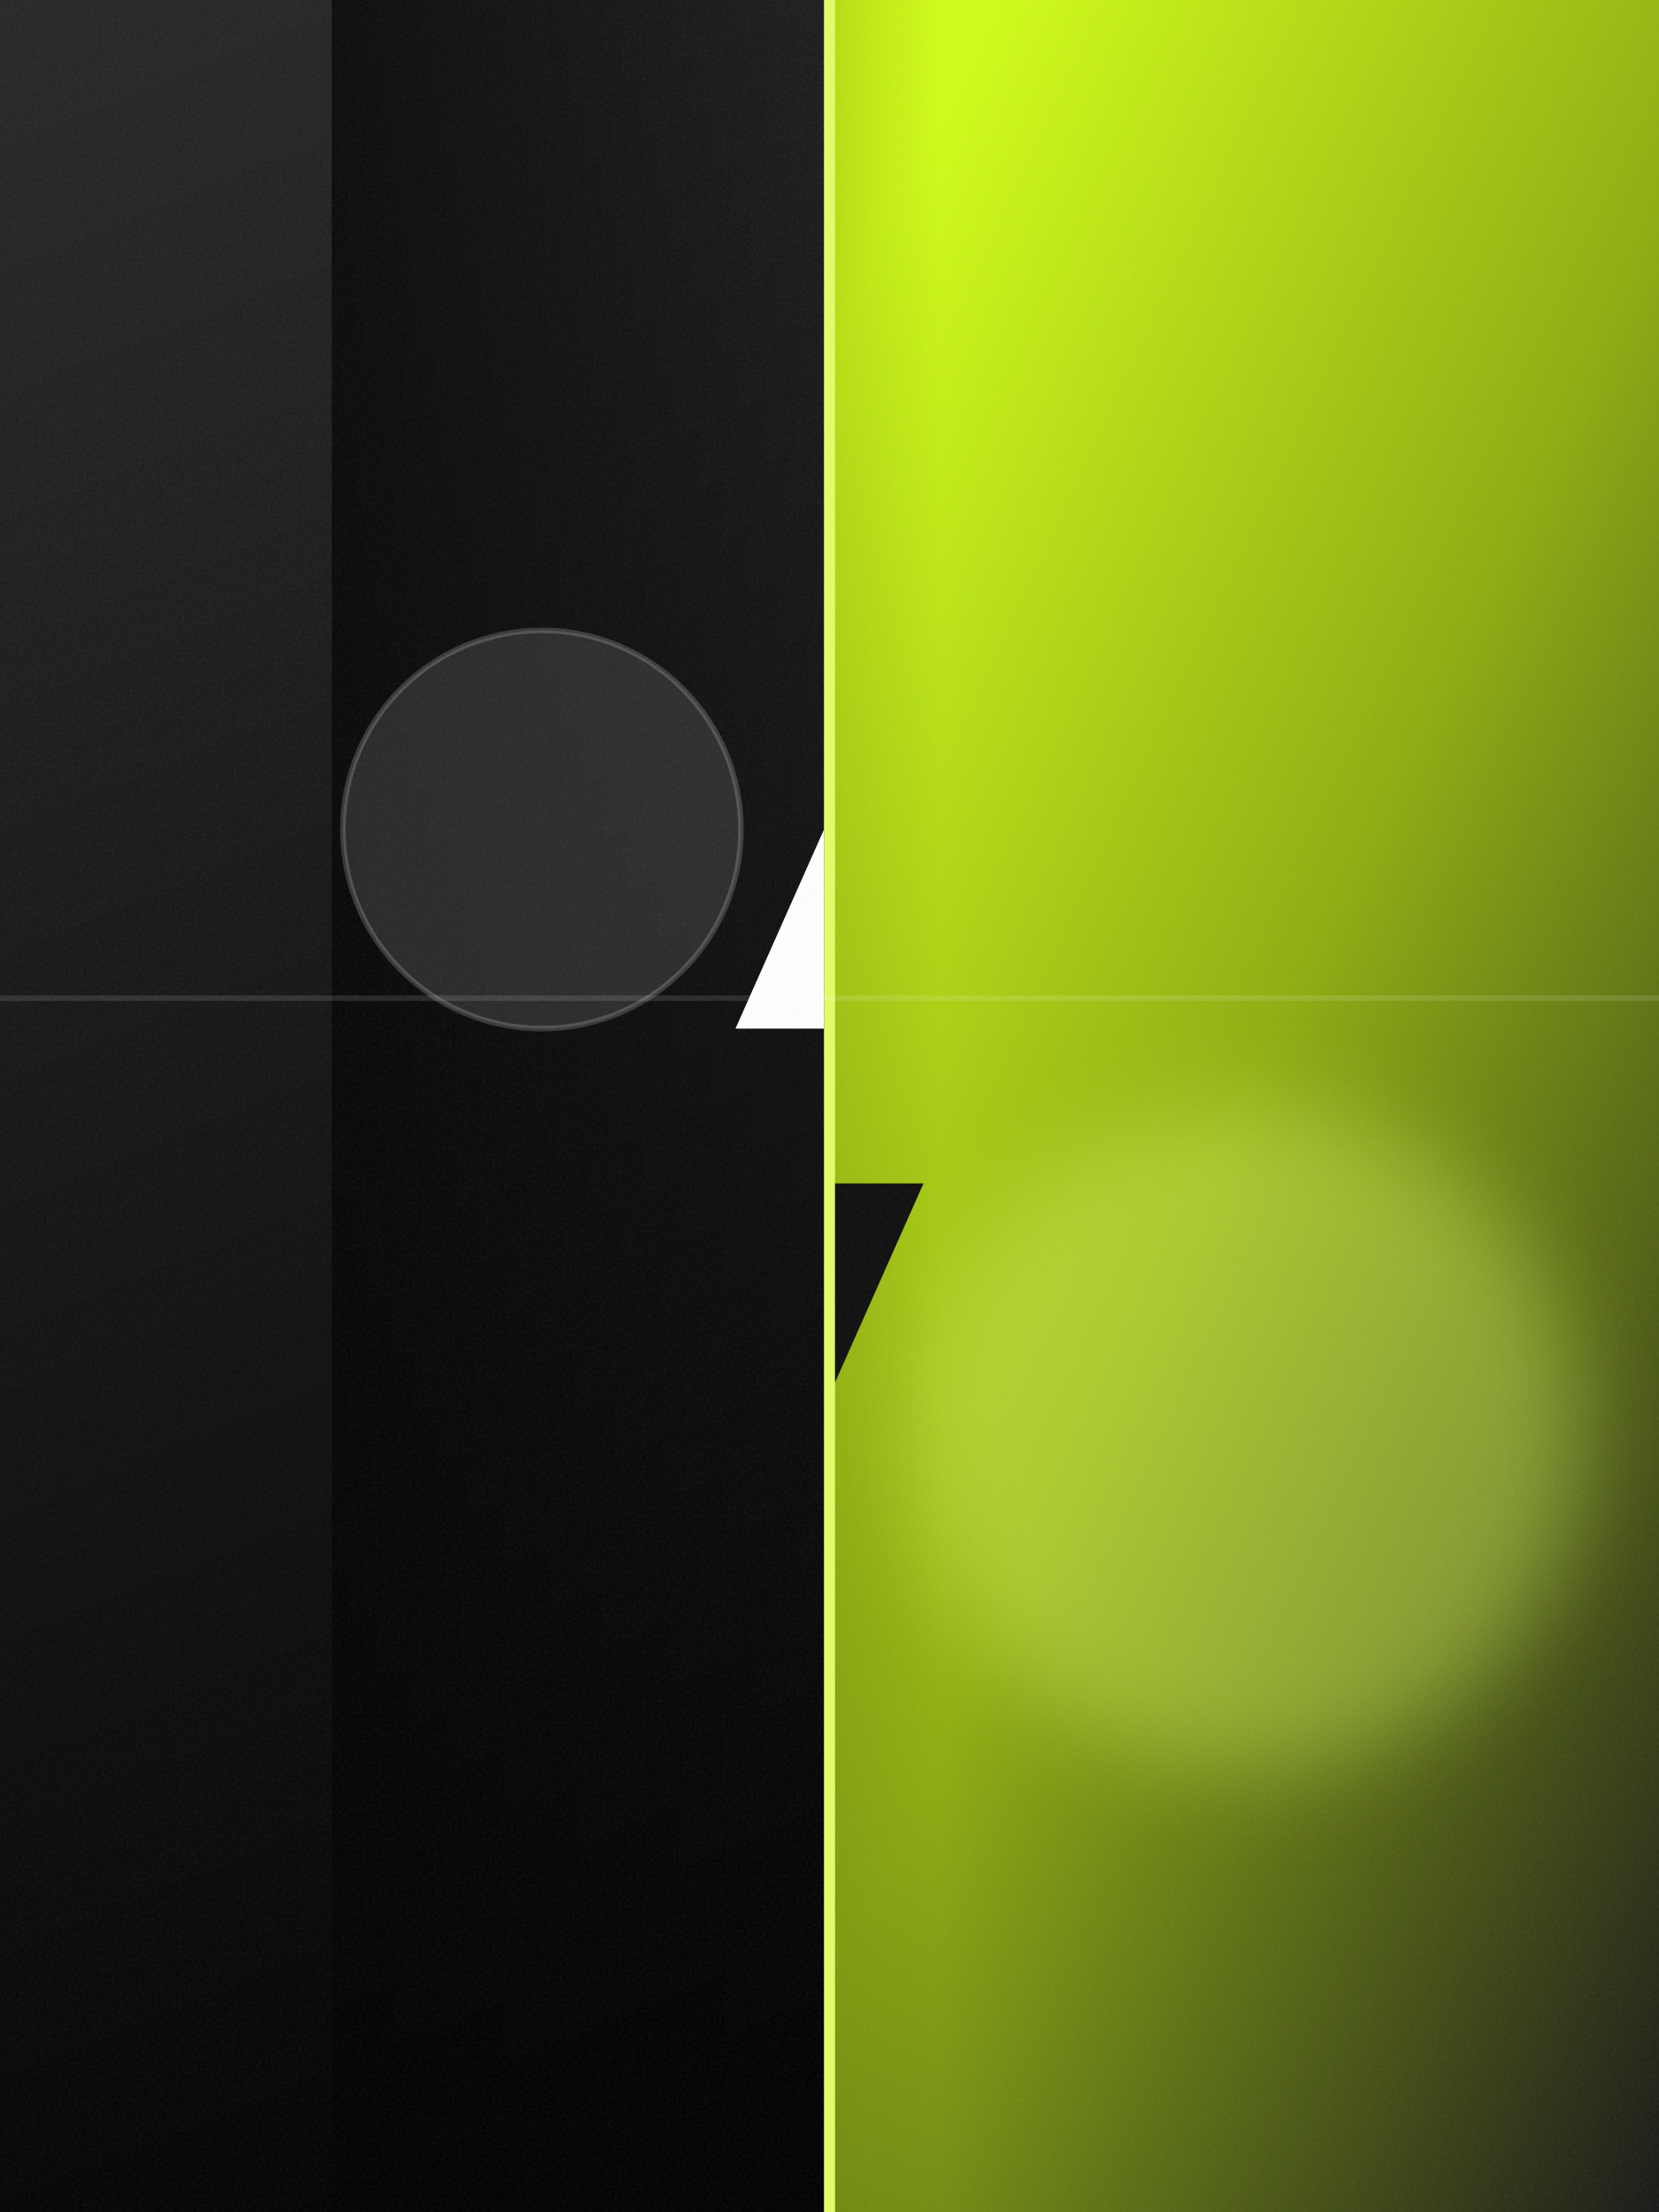
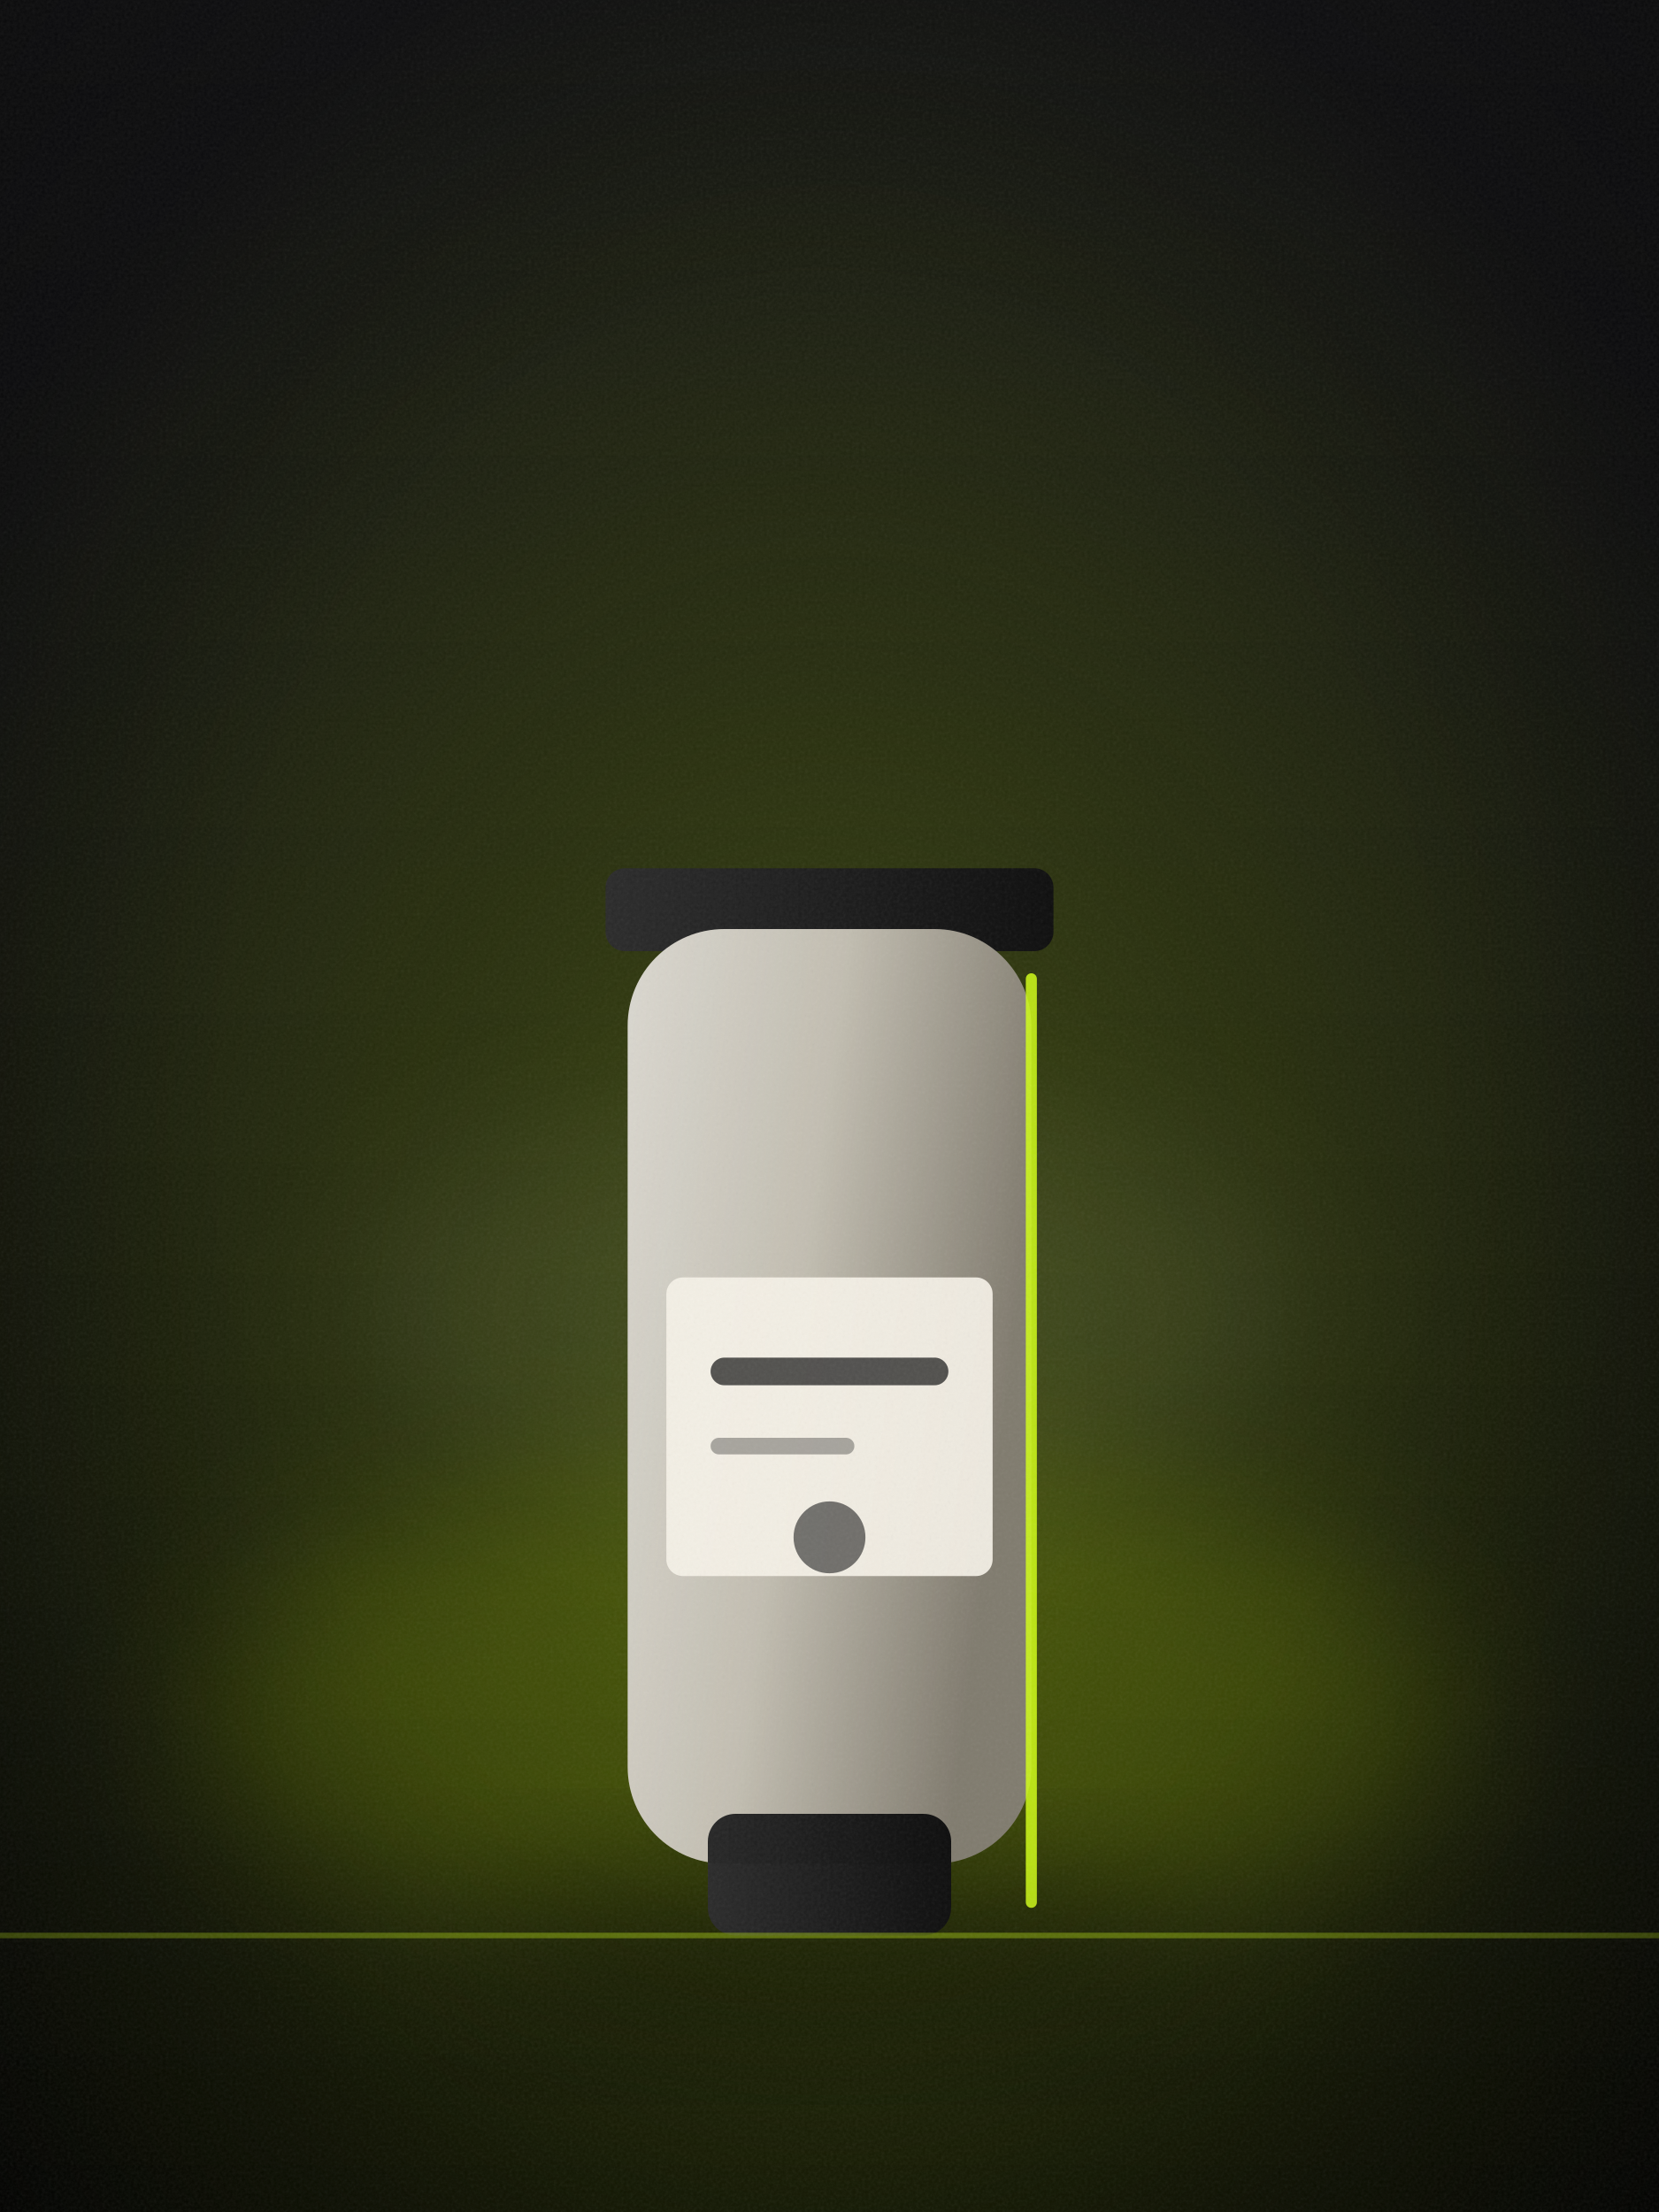
- <svg xmlns="http://www.w3.org/2000/svg" viewBox="0 0 600 800" width="600" height="800" role="img" aria-label="Split first-to-last frame transition with a lime divider">
+ <svg xmlns="http://www.w3.org/2000/svg" viewBox="0 0 600 800" width="600" height="800" role="img" aria-label="Product rising through soft haze with a rim light">
  <defs>
-     <linearGradient id="left" x1="0" y1="0" x2="0.3" y2="1">
-       <stop offset="0" stop-color="#272727" />
+     <linearGradient id="bg" x1="0" y1="0" x2="0" y2="1">
+       <stop offset="0" stop-color="#101012" />
+       <stop offset="0.5" stop-color="#0a0a0b" />
      <stop offset="1" stop-color="#000000" />
    </linearGradient>
-     <linearGradient id="right" x1="0.2" y1="0" x2="1" y2="1">
-       <stop offset="0" stop-color="#d1fe17" />
-       <stop offset="0.45" stop-color="#8ead10" />
-       <stop offset="1" stop-color="#171717" />
+     <linearGradient id="tube" x1="0" y1="0" x2="1" y2="0.3">
+       <stop offset="0" stop-color="#f2efe6" />
+       <stop offset="0.5" stop-color="#d7d2c4" />
+       <stop offset="1" stop-color="#8e887a" />
    </linearGradient>
-     <linearGradient id="fade" x1="0" y1="0" x2="1" y2="0">
-       <stop offset="0" stop-color="#000000" stop-opacity="0.7" />
-       <stop offset="1" stop-color="#000000" stop-opacity="0" />
+     <linearGradient id="cap" x1="0" y1="0" x2="1" y2="0">
+       <stop offset="0" stop-color="#2a2a2a" />
+       <stop offset="1" stop-color="#0d0d0d" />
    </linearGradient>
-     <filter id="glow" x="-60%" y="-60%" width="220%" height="220%">
-       <feGaussianBlur stdDeviation="16" />
+     <radialGradient id="haze" cx="0.5" cy="0.62" r="0.66">
+       <stop offset="0" stop-color="#d1fe17" stop-opacity="0.26" />
+       <stop offset="1" stop-color="#d1fe17" stop-opacity="0" />
+     </radialGradient>
+     <radialGradient id="vig" cx="0.5" cy="0.5" r="0.8">
+       <stop offset="0.45" stop-color="#000000" stop-opacity="0" />
+       <stop offset="1" stop-color="#000000" stop-opacity="0.5" />
+     </radialGradient>
+     <filter id="soft" x="-60%" y="-60%" width="220%" height="220%">
+       <feGaussianBlur stdDeviation="26" />
    </filter>
    <filter id="grain" x="0" y="0" width="100%" height="100%">
-       <feTurbulence type="fractalNoise" baseFrequency="0.9" numOctaves="2" stitchTiles="stitch" />
+       <feTurbulence type="fractalNoise" baseFrequency="0.87" numOctaves="2" stitchTiles="stitch" />
      <feColorMatrix type="saturate" values="0" />
      <feComponentTransfer>
-         <feFuncA type="linear" slope="0.07" />
+         <feFuncA type="linear" slope="0.075" />
      </feComponentTransfer>
    </filter>
+     <linearGradient id="t1" x1="0" y1="0" x2="1" y2="0.3">
+       <stop offset="0" stop-color="#f2efe6" />
+       <stop offset="0.5" stop-color="#d8d3c5" />
+       <stop offset="1" stop-color="#8e887a" />
+     </linearGradient>
+     <linearGradient id="t2" x1="0" y1="0" x2="1" y2="0">
+       <stop offset="0" stop-color="#2a2a2a" />
+       <stop offset="1" stop-color="#0d0d0d" />
+     </linearGradient>
+     <linearGradient id="j1" x1="0" y1="0" x2="1" y2="0.4">
+       <stop offset="0" stop-color="#f4f1e8" />
+       <stop offset="0.5" stop-color="#ded8ca" />
+       <stop offset="1" stop-color="#a49d8d" />
+     </linearGradient>
+     <linearGradient id="l1" x1="0" y1="0" x2="1" y2="0.4">
+       <stop offset="0" stop-color="#242424" />
+       <stop offset="1" stop-color="#0d0d0d" />
+     </linearGradient>
+     <linearGradient id="b1" x1="0" y1="0" x2="1" y2="0.3">
+       <stop offset="0" stop-color="#f7f4ec" />
+       <stop offset="0.5" stop-color="#ded8c9" />
+       <stop offset="1" stop-color="#a49b88" />
+     </linearGradient>
+     <linearGradient id="p1" x1="0" y1="0" x2="1" y2="0.4">
+       <stop offset="0" stop-color="#2f2f2f" />
+       <stop offset="1" stop-color="#141414" />
+     </linearGradient>
  </defs>
-   <rect width="600" height="800" fill="url(#left)" />
-   <rect x="300" width="300" height="800" fill="url(#right)" />
-   <rect x="120" width="220" height="800" fill="url(#fade)" />
-   <circle cx="196" cy="300" r="72" fill="#4a4a4a" fill-opacity="0.5" />
-   <circle cx="196" cy="300" r="72" fill="none" stroke="#ededed" stroke-opacity="0.2" stroke-width="2" />
-   <circle cx="452" cy="520" r="120" fill="#e1fe68" fill-opacity="0.35" filter="url(#glow)" />
-   <rect x="298" width="4" height="800" fill="#e1fe68" />
-   <path d="M298 300 L266 372 L298 372 Z" fill="#ffffff" />
-   <path d="M302 500 L334 428 L302 428 Z" fill="#0e0e0e" />
-   <rect y="360" width="600" height="2" fill="#ffffff" fill-opacity="0.12" />
+   <rect width="600" height="800" fill="url(#bg)" />
+   <rect width="600" height="800" fill="url(#haze)" />
+   <ellipse cx="300" cy="620" rx="230" ry="90" fill="#d1fe17" fill-opacity="0.14" filter="url(#soft)" />
+   <ellipse cx="300" cy="470" rx="170" ry="70" fill="#ffffff" fill-opacity="0.06" filter="url(#soft)" />
+   <ellipse cx="300" cy="704" rx="132" ry="26" fill="#000000" fill-opacity="0.55" filter="url(#soft)" />
+   <rect x="219.0" y="314" width="162" height="30" rx="7" fill="url(#cap)" />
+   <rect x="227.0" y="336" width="146" height="338" rx="35" fill="url(#tube)" />
+   <rect x="256" y="656" width="88" height="44" rx="10" fill="url(#cap)" />
+   <rect x="227.0" y="336" width="146" height="338" rx="35" fill="#000000" fill-opacity="0.10" />
+   <rect x="241" y="462" width="118" height="108" rx="6" fill="#f6f2e8" fill-opacity="0.92" />
+   <rect x="257" y="491" width="86" height="10" rx="5" fill="#1c1c1c" fill-opacity="0.75" />
+   <rect x="257" y="520" width="52" height="6" rx="3" fill="#1c1c1c" fill-opacity="0.35" />
+   <circle cx="300" cy="556" r="13" fill="#1c1c1c" fill-opacity="0.6" />
+   <path d="M373 354 V688" stroke="#d1fe17" stroke-width="4" stroke-linecap="round" stroke-opacity="0.85" />
+   <path d="M0 700 H600" stroke="#d1fe17" stroke-opacity="0.35" stroke-width="2" />
+   <rect width="600" height="800" fill="url(#vig)" />
  <rect width="600" height="800" filter="url(#grain)" />
</svg>
